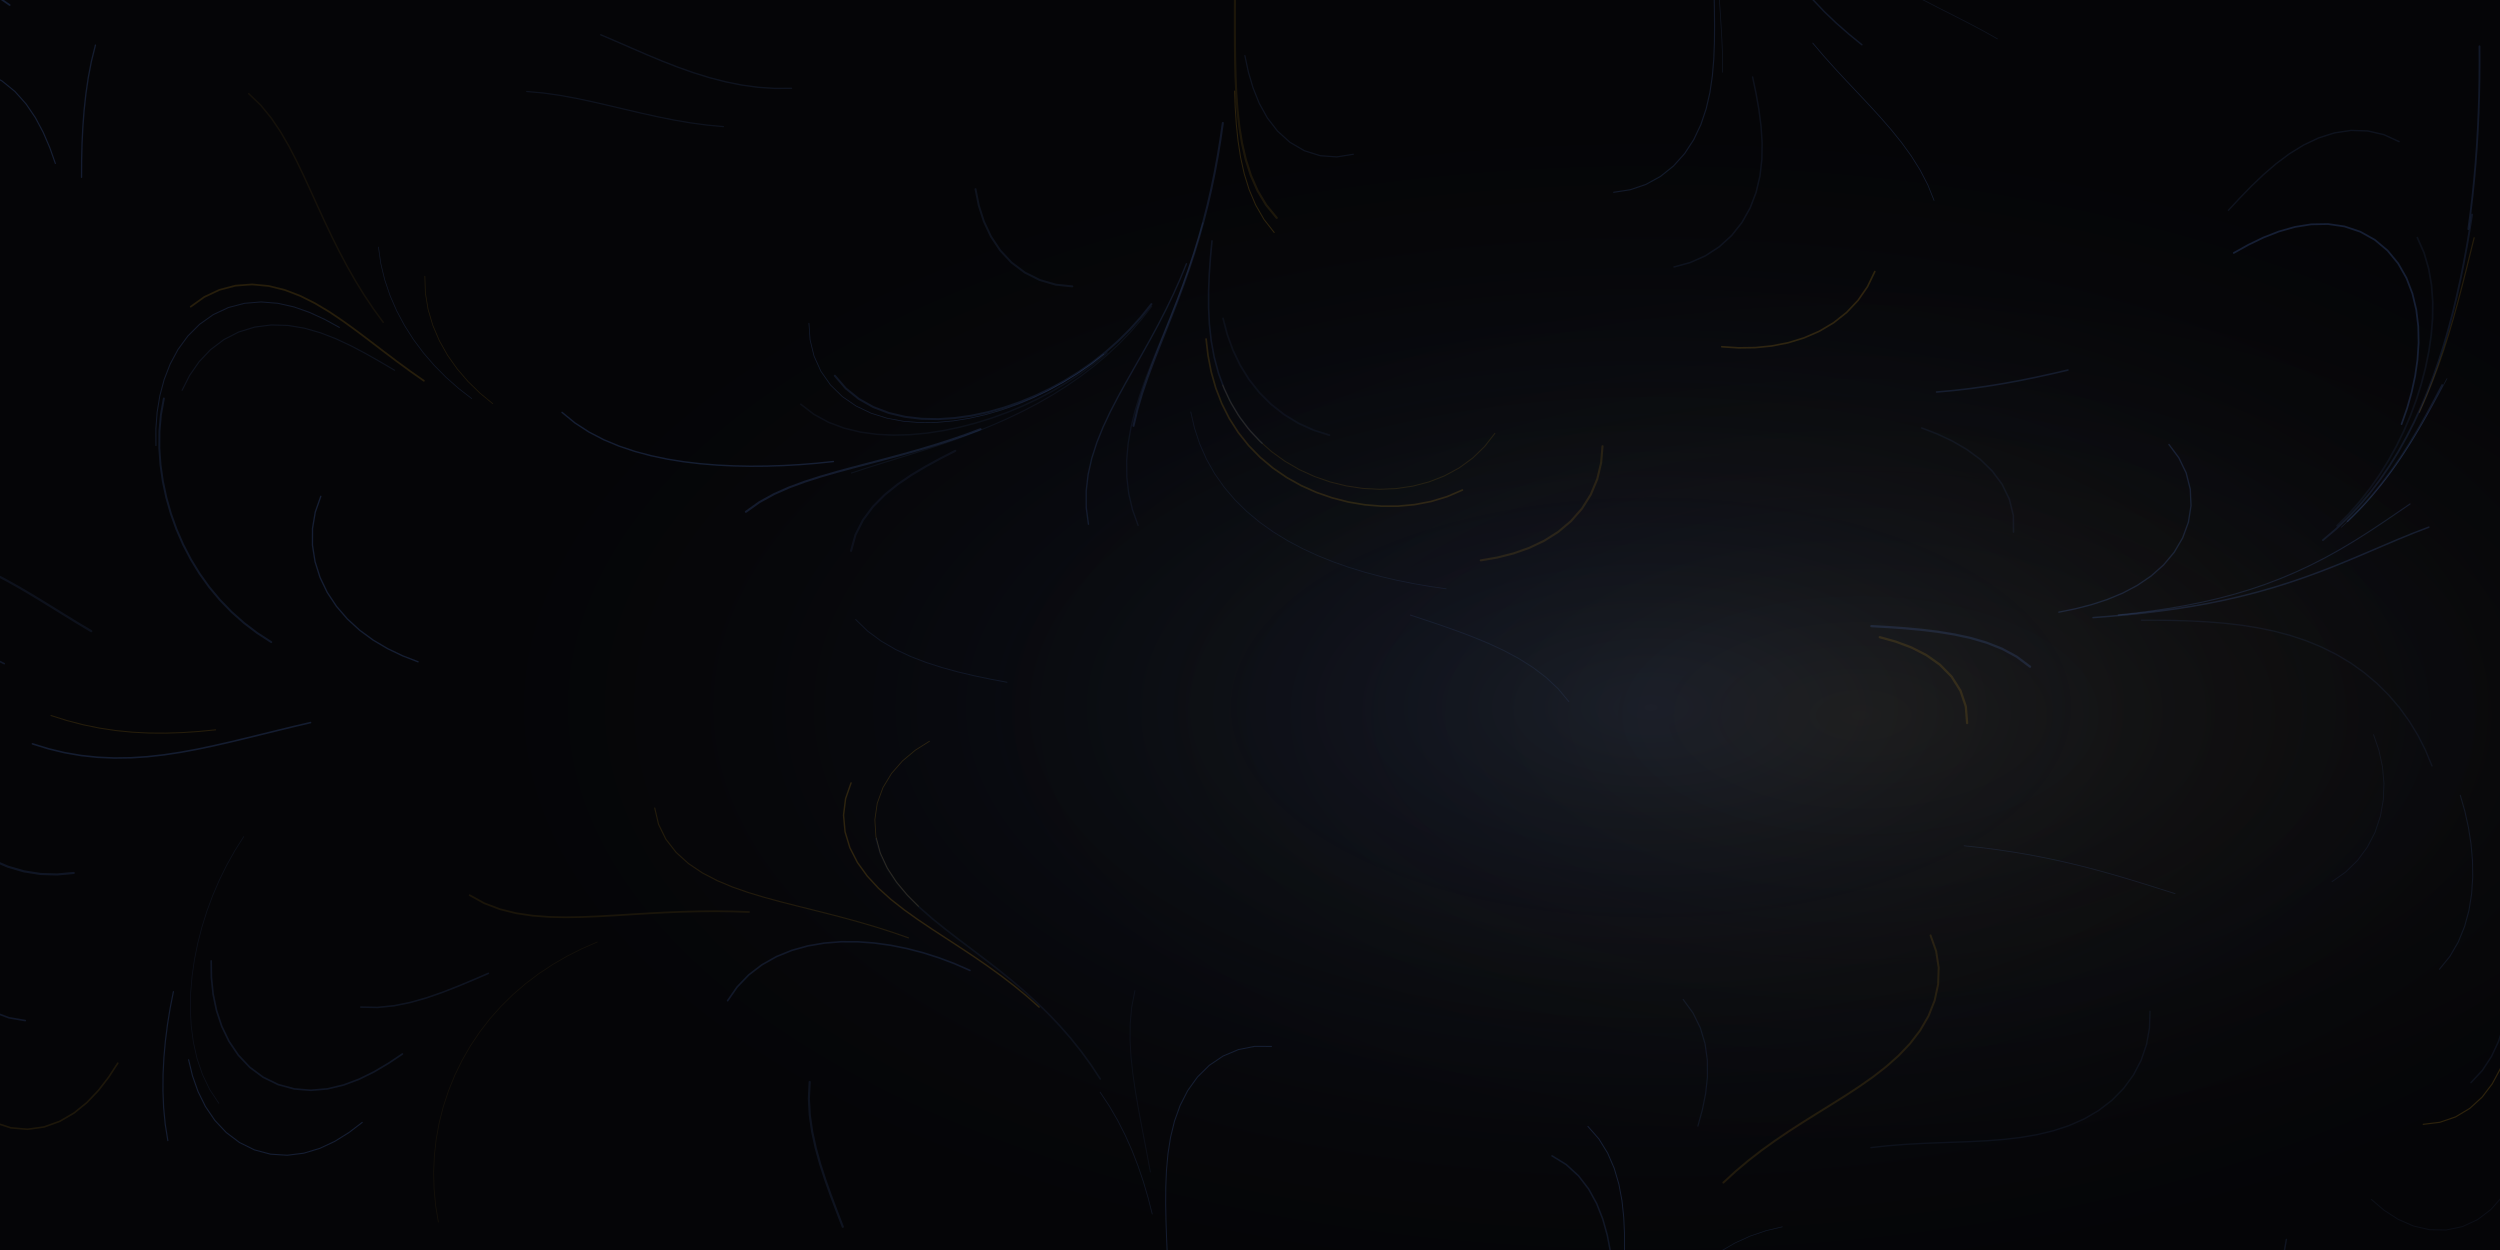
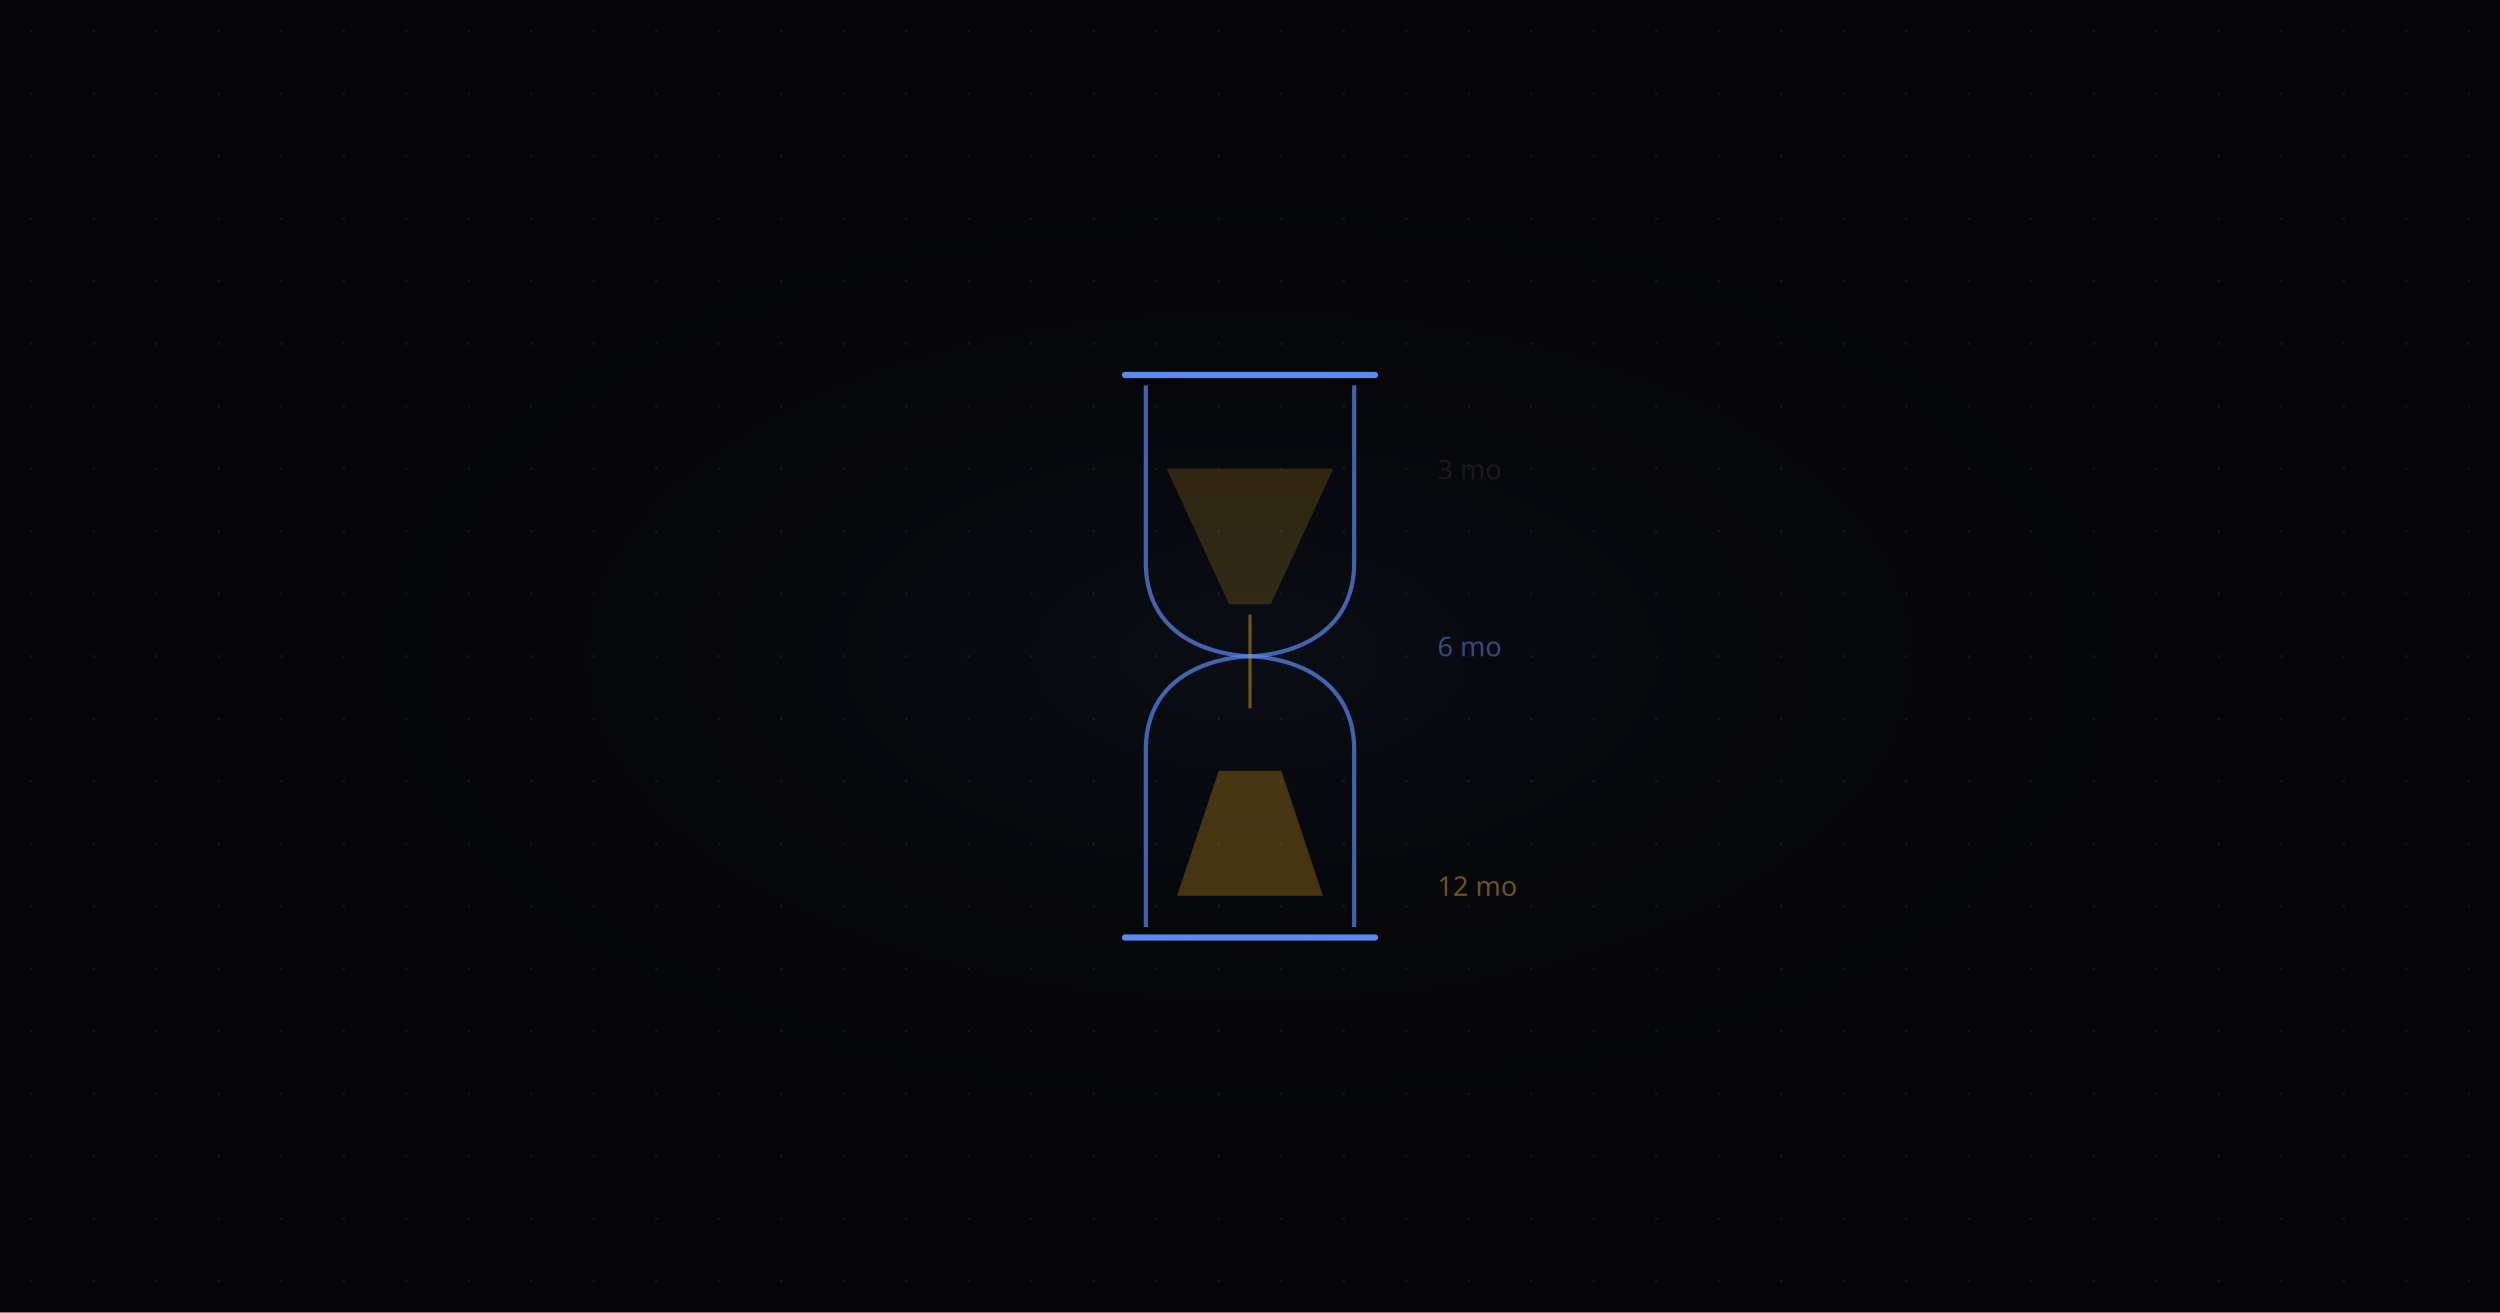
- <svg xmlns="http://www.w3.org/2000/svg" viewBox="0 0 1200 600" width="1200" height="600">
+ <svg xmlns="http://www.w3.org/2000/svg" viewBox="0 0 1200 630">
  <defs>
-     <radialGradient id="glow-192664617" cx="65.91%" cy="56.548%" r="50%">
-       <stop offset="0%" stop-color="#5B8AEF" stop-opacity="0.15" />
+     <pattern id="dots" x="0" y="0" width="30" height="30" patternUnits="userSpaceOnUse">
+       <circle cx="15" cy="15" r="0.6" fill="#ffffff12" />
+     </pattern>
+     <radialGradient id="glow" cx="50%" cy="50%" r="45%">
+       <stop offset="0%" stop-color="#5B8AEF" stop-opacity="0.06" />
      <stop offset="100%" stop-color="#050507" stop-opacity="0" />
    </radialGradient>
-     <radialGradient id="glow2-192664617" cx="74.219%" cy="57.169%" r="40%">
-       <stop offset="0%" stop-color="#d79f1e" stop-opacity="0.08" />
-       <stop offset="100%" stop-color="#050507" stop-opacity="0" />
-     </radialGradient>
-     <filter id="blur-192664617">
-       <feGaussianBlur stdDeviation="2" />
-     </filter>
  </defs>
-   <rect width="1200" height="600" fill="#050507" />
-   <rect width="1200" height="600" fill="url(#glow-192664617)" />
-   <rect width="1200" height="600" fill="url(#glow2-192664617)" />
-   <path d="M 4.641 2.418 L -1.923 -2.154 L -9.285 -5.286 L -17.168 -6.648 L -25.145 -6.043 L -32.726 -3.489 L -39.501 0.765 L -45.243 6.336 L -49.923 12.824 L -53.649 19.904 L -56.589 27.344 L -58.92 34.997 L -60.798 42.773 L -62.352 50.621 L -63.686 58.509 L -64.881 66.419 L -65.998 74.341 L -67.087 82.266 L -68.185 90.191 L -69.322 98.109" fill="none" stroke="#5B8AEF" stroke-width="0.836" opacity="0.195" stroke-linecap="round" />
-   <path d="M 1031.985 485.436 L 1031.748 493.433 L 1030.34 501.308 L 1027.761 508.881 L 1024.062 515.974 L 1019.339 522.431 L 1013.726 528.131 L 1007.383 533.007 L 1000.476 537.044 L 993.158 540.276 L 985.559 542.777 L 977.78 544.643 L 969.893 545.985 L 961.947 546.913 L 953.972 547.537 L 945.983 547.956 L 937.989 548.266 L 929.994 548.549 L 922.001 548.884 L 914.014 549.338 L 906.039 549.974 L 898.087 550.848" fill="none" stroke="#5B8AEF" stroke-width="0.647" opacity="0.081" stroke-linecap="round" />
-   <path d="M 528.057 524.247 L 532.484 530.91 L 536.504 537.827 L 540.132 544.957 L 543.383 552.266 L 546.28 559.724 L 548.844 567.302 L 551.1 574.977 L 553.071 582.73" fill="none" stroke="#5B8AEF" stroke-width="0.373" opacity="0.131" stroke-linecap="round" />
-   <path d="M 446.142 355.792 L 439.378 360.063 L 433.237 365.191 L 427.959 371.203 L 423.818 378.047 L 421.079 385.564 L 419.931 393.481 L 420.428 401.465 L 422.46 409.203 L 425.795 416.475 L 430.15 423.185 L 435.254 429.346 L 440.881 435.032" fill="none" stroke="#d79f1e" stroke-width="0.396" opacity="0.183" stroke-linecap="round" />
-   <path d="M 546.302 252.208 L 543.6 244.678 L 541.785 236.887 L 540.864 228.94 L 540.796 220.94 L 541.503 212.971 L 542.876 205.09 L 544.795 197.324 L 547.138 189.675 L 549.793 182.128 L 552.657 174.658 L 555.642 167.236 L 558.675 159.833 L 561.693 152.424 L 564.646 144.989 L 567.494 137.513 L 570.206 129.987 L 572.76 122.406 L 575.14 114.768 L 577.339 107.076" fill="none" stroke="#5B8AEF" stroke-width="0.615" opacity="0.081" stroke-linecap="round" />
-   <path d="M 605.773 212.746 L 600.233 206.975 L 595.334 200.65 L 591.128 193.845 L 587.643 186.644 L 584.879 179.137 L 582.807 171.41 L 581.373 163.539 L 580.505 155.587 L 580.119 147.596 L 580.129 139.596 L 580.453 131.603 L 581.015 123.622 L 581.748 115.656" fill="none" stroke="#5B8AEF" stroke-width="0.756" opacity="0.113" stroke-linecap="round" />
-   <path d="M 379.918 42.385 L 371.918 42.441 L 363.936 41.903 L 356.01 40.819 L 348.167 39.245 L 340.422 37.242 L 332.781 34.871 L 325.24 32.199 L 317.787 29.292 L 310.401 26.218 L 303.057 23.047 L 295.724 19.848 L 288.372 16.695" fill="none" stroke="#5B8AEF" stroke-width="0.63" opacity="0.107" stroke-linecap="round" />
-   <path d="M 807.935 479.766 L 812.647 486.231 L 816.166 493.415 L 818.447 501.083 L 819.538 509.009 L 819.565 517.008 L 818.694 524.961 L 817.108 532.802 L 814.978 540.513" fill="none" stroke="#5B8AEF" stroke-width="0.559" opacity="0.102" stroke-linecap="round" />
-   <path d="M 974.418 320.017 L 968.022 315.212 L 960.983 311.408 L 953.544 308.466 L 945.865 306.224 L 938.046 304.53 L 930.149 303.253 L 922.207 302.289 L 914.241 301.555 L 906.261 300.989 L 898.273 300.541" fill="none" stroke="#5B8AEF" stroke-width="1.097" opacity="0.15" stroke-linecap="round" />
-   <path d="M 314.272 387.863 L 316.096 395.652 L 319.621 402.833 L 324.533 409.148 L 330.468 414.512 L 337.106 418.978 L 344.199 422.676 L 351.579 425.765 L 359.134 428.397 L 366.793 430.707 L 374.513 432.806 L 382.263 434.788 L 390.025 436.727 L 397.782 438.684 L 405.521 440.707 L 413.232 442.838 L 420.903 445.11 L 428.521 447.552 L 436.075 450.187" fill="none" stroke="#d79f1e" stroke-width="0.527" opacity="0.137" stroke-linecap="round" />
-   <path d="M 522.455 251.632 L 521.399 243.702 L 521.371 235.702 L 522.296 227.756 L 524.058 219.952 L 526.513 212.338 L 529.512 204.921 L 532.915 197.681 L 536.599 190.58 L 540.457 183.572 L 544.399 176.611 L 548.352 169.655 L 552.252 162.67 L 556.048 155.628 L 559.699 148.51 L 563.172 141.303 L 566.443 134.002 L 569.494 126.607" fill="none" stroke="#5B8AEF" stroke-width="0.653" opacity="0.137" stroke-linecap="round" />
-   <path d="M 269.768 197.941 L 275.961 203.005 L 282.671 207.361 L 289.769 211.051 L 297.151 214.135 L 304.737 216.675 L 312.467 218.736 L 320.298 220.374 L 328.196 221.643 L 336.141 222.585 L 344.114 223.238 L 352.104 223.631 L 360.103 223.788 L 368.103 223.728 L 376.098 223.463 L 384.085 223.005 L 392.059 222.36 L 400.016 221.532" fill="none" stroke="#5B8AEF" stroke-width="0.674" opacity="0.19" stroke-linecap="round" />
-   <path d="M 855.499 588.876 L 847.715 590.721 L 840.142 593.299 L 832.856 596.604 L 825.934 600.614 L 819.444 605.292 L 813.446 610.586 L 807.989 616.435 L 803.103 622.77 L 798.809 629.52 L 795.109 636.613 L 791.997 643.983 L 789.456 651.569 L 787.463 659.316 L 785.992 667.18" fill="none" stroke="#5B8AEF" stroke-width="0.31" opacity="0.153" stroke-linecap="round" />
-   <path d="M 119.384 44.967 L 125.161 50.501 L 130.229 56.691 L 134.703 63.322 L 138.716 70.243 L 142.398 77.346 L 145.862 84.557 L 149.208 91.823 L 152.52 99.106 L 155.865 106.373 L 159.301 113.597 L 162.875 120.755 L 166.625 127.821 L 170.584 134.773 L 174.777 141.586 L 179.224 148.236 L 183.939 154.699" fill="none" stroke="#d79f1e" stroke-width="0.694" opacity="0.074" stroke-linecap="round" />
-   <path d="M 90.523 508.662 L 92.401 516.438 L 95.072 523.979 L 98.621 531.149 L 103.116 537.767 L 108.582 543.608 L 114.975 548.417 L 122.155 551.947 L 129.885 554.006 L 137.869 554.517 L 145.808 553.535 L 153.469 551.231 L 160.715 547.84 L 167.504 543.608 L 173.865 538.756" fill="none" stroke="#5B8AEF" stroke-width="0.514" opacity="0.192" stroke-linecap="round" />
-   <path d="M 388.285 155.185 L 388.841 163.165 L 390.749 170.935 L 394.039 178.227 L 398.631 184.777 L 404.345 190.377 L 410.939 194.906 L 418.162 198.345 L 425.793 200.747 L 433.658 202.21 L 441.633 202.843 L 449.633 202.752 L 457.6 202.029 L 465.496 200.746 L 473.295 198.962 L 480.974 196.72 L 488.516 194.051 L 495.902 190.977 L 503.114 187.516 L 510.133 183.677 L 516.937 179.47 L 523.505 174.902 L 529.813 169.982" fill="none" stroke="#5B8AEF" stroke-width="0.341" opacity="0.176" stroke-linecap="round" />
-   <path d="M 130.197 308.217 L 123.486 303.861 L 117.117 299.021 L 111.13 293.714 L 105.562 287.97 L 100.439 281.826 L 95.782 275.321 L 91.604 268.499 L 87.914 261.4 L 84.718 254.066 L 82.022 246.535 L 79.833 238.84 L 78.164 231.016 L 77.035 223.096 L 76.476 215.115 L 76.523 207.116 L 77.229 199.147 L 78.652 191.274" fill="none" stroke="#5B8AEF" stroke-width="0.923" opacity="0.137" stroke-linecap="round" />
-   <path d="M 611.616 111.599 L 606.688 105.296 L 602.701 98.361 L 599.58 90.995 L 597.217 83.352 L 595.484 75.542 L 594.26 67.636 L 593.432 59.679 L 592.905 51.696 L 592.6 43.702" fill="none" stroke="#d79f1e" stroke-width="0.474" opacity="0.193" stroke-linecap="round" />
-   <path d="M 1097.471 594.921 L 1096.064 602.796 L 1094.214 610.579 L 1091.909 618.24 L 1089.136 625.744 L 1085.888 633.055 L 1082.16 640.133 L 1077.951 646.937 L 1073.27 653.424 L 1068.13 659.554 L 1062.55 665.287 L 1056.559 670.589 L 1050.19 675.429 L 1043.479 679.784 L 1036.469 683.639 L 1029.202 686.985 L 1021.722 689.821 L 1014.07 692.155 L 1006.286 694.002" fill="none" stroke="#5B8AEF" stroke-width="0.655" opacity="0.116" stroke-linecap="round" />
-   <path d="M 649.595 74.048 L 641.697 75.317 L 633.717 74.741 L 626.086 72.34 L 619.176 68.308 L 613.232 62.954 L 608.34 56.624 L 604.459 49.629 L 601.467 42.209 L 599.212 34.534 L 597.54 26.71" fill="none" stroke="#5B8AEF" stroke-width="0.559" opacity="0.111" stroke-linecap="round" />
-   <path d="M 1163.151 539.678 L 1171.092 538.709 L 1178.661 536.118 L 1185.522 532.003 L 1191.428 526.607 L 1196.267 520.237 L 1200.057 513.192 L 1202.898 505.713 L 1204.925 497.974 L 1206.271 490.088 L 1207.055 482.127 L 1207.373 474.133 L 1207.299 466.133" fill="none" stroke="#d79f1e" stroke-width="0.553" opacity="0.196" stroke-linecap="round" />
-   <path d="M 1187.59 114.138 L 1185.657 121.901 L 1183.731 129.666 L 1181.768 137.421 L 1179.732 145.158 L 1177.595 152.867 L 1175.328 160.539 L 1172.909 168.165 L 1170.316 175.733 L 1167.527 183.231 L 1164.525 190.646 L 1161.289 197.963" fill="none" stroke="#d79f1e" stroke-width="0.555" opacity="0.154" stroke-linecap="round" />
-   <path d="M 149.051 346.842 L 141.262 348.67 L 133.487 350.553 L 125.719 352.464 L 117.949 354.37 L 110.169 356.235 L 102.369 358.013 L 94.54 359.655 L 86.673 361.107 L 78.764 362.311 L 70.814 363.207 L 62.832 363.737 L 54.832 363.847 L 46.84 363.492 L 38.886 362.641 L 31.003 361.278 L 23.225 359.406 L 15.581 357.046" fill="none" stroke="#5B8AEF" stroke-width="0.76" opacity="0.181" stroke-linecap="round" />
-   <path d="M 408.517 375.8 L 405.882 383.354 L 404.902 391.293 L 405.629 399.26 L 407.944 406.918 L 411.595 414.036 L 416.279 420.522 L 421.711 426.395 L 427.659 431.744 L 433.952 436.685 L 440.462 441.334 L 447.098 445.801 L 453.794 450.179 L 460.497 454.546 L 467.164 458.968 L 473.759 463.497 L 480.247 468.177 L 486.599 473.04 L 492.784 478.114 L 498.774 483.416" fill="none" stroke="#d79f1e" stroke-width="0.676" opacity="0.189" stroke-linecap="round" />
-   <path d="M 1138.237 575.708 L 1144.322 580.902 L 1151.042 585.242 L 1158.369 588.455 L 1166.164 590.254 L 1174.163 590.396 L 1181.994 588.761 L 1189.256 585.406 L 1195.627 580.567 L 1200.935 574.581 L 1205.166 567.792 L 1208.416 560.482 L 1210.831 552.855 L 1212.561 545.044 L 1213.741 537.132 L 1214.48 529.166 L 1214.865 521.175" fill="none" stroke="#5B8AEF" stroke-width="0.457" opacity="0.071" stroke-linecap="round" />
-   <path d="M 1172.248 184.821 L 1168.533 191.906 L 1164.727 198.943 L 1160.784 205.904 L 1156.667 212.763 L 1152.342 219.493 L 1147.781 226.066 L 1142.963 232.452 L 1137.872 238.623 L 1132.495 244.547 L 1126.829 250.195" fill="none" stroke="#5B8AEF" stroke-width="0.847" opacity="0.137" stroke-linecap="round" />
-   <path d="M 612.829 104.579 L 607.755 98.394 L 603.643 91.531 L 600.422 84.209 L 597.974 76.592 L 596.171 68.798 L 594.885 60.902 L 594 52.951 L 593.419 44.972 L 593.061 36.98 L 592.861 28.983 L 592.768 20.983 L 592.741 12.983 L 592.752 4.983 L 592.776 -3.016" fill="none" stroke="#d79f1e" stroke-width="1.011" opacity="0.116" stroke-linecap="round" />
-   <path d="M 544.083 204.405 L 545.921 196.619 L 548.184 188.946 L 550.76 181.372 L 553.548 173.874 L 556.46 166.423 L 559.423 158.991 L 562.374 151.556 L 565.263 144.096 L 568.051 136.597 L 570.707 129.051 L 573.208 121.452 L 575.539 113.799 L 577.693 106.094 L 579.665 98.341 L 581.458 90.545 L 583.075 82.71 L 584.526 74.842 L 585.818 66.947 L 586.962 59.03" fill="none" stroke="#5B8AEF" stroke-width="0.976" opacity="0.144" stroke-linecap="round" />
-   <path d="M 203.931 132.592 L 204.177 140.588 L 205.474 148.482 L 207.738 156.155 L 210.879 163.512 L 214.802 170.485 L 219.413 177.022 L 224.624 183.092 L 230.351 188.678 L 236.519 193.773" fill="none" stroke="#d79f1e" stroke-width="0.35" opacity="0.138" stroke-linecap="round" />
-   <path d="M 35.392 419.015 L 27.425 419.743 L 19.429 419.503 L 11.527 418.258 L 3.844 416.026 L -3.513 412.883 L -10.475 408.944 L -17.02 404.343 L -23.163 399.217 L -28.949 393.693 L -34.444 387.879 L -39.72 381.866 L -44.853 375.729" fill="none" stroke="#5B8AEF" stroke-width="1.002" opacity="0.126" stroke-linecap="round" />
-   <path d="M 43.804 302.968 L 36.938 298.862 L 30.121 294.675 L 23.319 290.464 L 16.495 286.289 L 9.61 282.213 L 2.631 278.303 L -4.475 274.628 L -11.729 271.256 L -19.146 268.258 L -26.725 265.695 L -34.452 263.625 L -42.303 262.088 L -50.243 261.106 L -58.231 260.681 L -66.231 260.792 L -74.207 261.4 L -82.138 262.448" fill="none" stroke="#5B8AEF" stroke-width="1.025" opacity="0.09" stroke-linecap="round" />
-   <path d="M 944.219 347.071 L 943.589 339.096 L 941.021 331.519 L 936.748 324.756 L 931.147 319.044 L 924.616 314.423 L 917.487 310.793 L 909.993 307.992 L 902.286 305.847" fill="none" stroke="#d79f1e" stroke-width="1.085" opacity="0.152" stroke-linecap="round" />
-   <path d="M 762.175 540.648 L 767.451 546.662 L 771.659 553.466 L 774.833 560.809 L 777.081 568.487 L 778.548 576.351 L 779.391 584.307 L 779.76 592.298 L 779.789 600.298 L 779.593 608.296 L 779.268 616.289 L 778.891 624.28 L 778.528 632.272 L 778.232 640.267 L 778.044 648.264" fill="none" stroke="#5B8AEF" stroke-width="0.444" opacity="0.192" stroke-linecap="round" />
-   <path d="M 893.702 21.478 L 887.5 16.425 L 881.479 11.156 L 875.691 5.634 L 870.187 -0.172 L 865.02 -6.279 L 860.243 -12.696 L 855.907 -19.419 L 852.059 -26.433 L 848.741 -33.713 L 845.989 -41.224 L 843.831 -48.928 L 842.285 -56.777 L 841.363 -64.724 L 841.069 -72.718 L 841.4 -80.711 L 842.35 -88.655 L 843.905 -96.502" fill="none" stroke="#5B8AEF" stroke-width="0.672" opacity="0.147" stroke-linecap="round" />
-   <path d="M 744.97 554.809 L 751.789 558.993 L 757.686 564.399 L 762.558 570.744 L 766.414 577.753 L 769.346 585.197 L 771.492 592.903 L 773.009 600.758 L 774.045 608.691 L 774.734 616.661" fill="none" stroke="#5B8AEF" stroke-width="0.716" opacity="0.134" stroke-linecap="round" />
-   <path d="M 922.426 205.419 L 929.884 208.313 L 937.128 211.709 L 944.047 215.723 L 950.487 220.47 L 956.232 226.037 L 961.01 232.454 L 964.503 239.651 L 966.402 247.422 L 966.48 255.422" fill="none" stroke="#5B8AEF" stroke-width="0.736" opacity="0.077" stroke-linecap="round" />
-   <path d="M 420.516 402.541 L 422.746 410.224 L 426.243 417.419 L 430.72 424.05 L 435.911 430.137 L 441.598 435.763 L 447.616 441.034 L 453.841 446.058 L 460.182 450.937 L 466.568 455.755 L 472.945 460.586 L 479.266 465.489 L 485.491 470.514 L 491.585 475.697 L 497.514 481.068 L 503.247 486.647 L 508.758 492.447 L 514.02 498.473 L 519.01 504.725 L 523.712 511.198 L 528.11 517.88" fill="none" stroke="#5B8AEF" stroke-width="0.747" opacity="0.079" stroke-linecap="round" />
-   <path d="M 200.668 317.667 L 193.209 314.776 L 185.994 311.32 L 179.108 307.248 L 172.654 302.521 L 166.748 297.125 L 161.519 291.07 L 157.1 284.401 L 153.624 277.196 L 151.215 269.567 L 149.98 261.663 L 150.004 253.663 L 151.339 245.775 L 153.993 238.228" fill="none" stroke="#5B8AEF" stroke-width="0.634" opacity="0.188" stroke-linecap="round" />
-   <path d="M 958.746 18.643 L 951.766 14.734 L 944.694 10.994 L 937.57 7.353 L 930.433 3.739 L 923.32 0.079 L 916.266 -3.696 L 909.314 -7.654 L 902.508 -11.859 L 895.899 -16.366 L 889.543 -21.225 L 883.505 -26.473" fill="none" stroke="#5B8AEF" stroke-width="0.359" opacity="0.107" stroke-linecap="round" />
-   <path d="M 942.798 405.986 L 950.754 406.83 L 958.689 407.842 L 966.602 409.025 L 974.486 410.378 L 982.34 411.9 L 990.16 413.587 L 997.944 415.433 L 1005.692 417.428 L 1013.403 419.557 L 1021.082 421.802 L 1028.733 424.137 L 1036.367 426.532 L 1043.994 428.944" fill="none" stroke="#5B8AEF" stroke-width="0.393" opacity="0.122" stroke-linecap="round" />
-   <path d="M 717.512 208.05 L 712.593 214.36 L 706.834 219.913 L 700.364 224.617 L 693.328 228.425 L 685.874 231.329 L 678.133 233.347 L 670.218 234.513 L 662.226 234.865 L 654.237 234.44 L 646.324 233.264 L 638.554 231.36 L 630.994 228.742 L 623.715 225.423 L 616.792 221.416 L 610.302 216.738 L 604.325 211.42 L 598.939 205.505 L 594.208 199.053 L 590.179 192.142 L 586.875 184.856" fill="none" stroke="#d79f1e" stroke-width="0.482" opacity="0.128" stroke-linecap="round" />
-   <path d="M 26.57 78.454 L 23.908 70.91 L 20.753 63.558 L 16.988 56.5 L 12.496 49.88 L 7.173 43.908 L 0.965 38.862 L -6.084 35.08 L -13.785 32.912 L -21.78 32.626 L -29.602 34.303 L -36.804 37.785 L -43.092 42.732 L -48.371 48.743 L -52.708 55.465 L -56.254 62.636 L -59.178 70.082 L -61.639 77.694" fill="none" stroke="#5B8AEF" stroke-width="0.529" opacity="0.199" stroke-linecap="round" />
-   <path d="M 926.667 448.987 L 929.334 456.529 L 930.563 464.434 L 930.309 472.43 L 928.631 480.252 L 925.681 487.689 L 921.663 494.606 L 916.796 500.955 L 911.283 506.752 L 905.297 512.06 L 898.976 516.963 L 892.428 521.56 L 885.736 525.944 L 878.966 530.205 L 872.168 534.423 L 865.39 538.672 L 858.67 543.013 L 852.046 547.498 L 845.553 552.172 L 839.228 557.071 L 833.106 562.22 L 827.22 567.639" fill="none" stroke="#d79f1e" stroke-width="0.942" opacity="0.134" stroke-linecap="round" />
-   <path d="M 1186.589 102.992 L 1185.337 110.894 L 1183.991 118.779 L 1182.533 126.645 L 1180.948 134.487 L 1179.223 142.299 L 1177.344 150.075 L 1175.297 157.809 L 1173.068 165.492 L 1170.644 173.116 L 1168.008 180.669 L 1165.146 188.14 L 1162.044 195.513 L 1158.684 202.774 L 1155.053 209.903 L 1151.137 216.878 L 1146.921 223.677 L 1142.397 230.275 L 1137.555 236.643 L 1132.391 242.754 L 1126.907 248.578 L 1121.107 254.089 L 1115.003 259.26" fill="none" stroke="#5B8AEF" stroke-width="0.867" opacity="0.126" stroke-linecap="round" />
-   <path d="M 1041.092 213.358 L 1045.866 219.777 L 1049.343 226.981 L 1051.32 234.733 L 1051.685 242.725 L 1050.441 250.628 L 1047.698 258.143 L 1043.644 265.04 L 1038.508 271.173 L 1032.525 276.484 L 1025.908 280.979 L 1018.834 284.716 L 1011.443 287.777 L 1003.837 290.257 L 996.089 292.248 L 988.248 293.836" fill="none" stroke="#5B8AEF" stroke-width="0.637" opacity="0.174" stroke-linecap="round" />
-   <path d="M 928.339 96.185 L 925.36 88.76 L 921.675 81.659 L 917.422 74.883 L 912.728 68.405 L 907.705 62.179 L 902.449 56.147 L 897.045 50.249 L 891.565 44.42 L 886.075 38.601 L 880.635 32.736 L 875.299 26.776 L 870.121 20.677" fill="none" stroke="#5B8AEF" stroke-width="0.328" opacity="0.2" stroke-linecap="round" />
-   <path d="M 1167.343 367.628 L 1164.291 360.233 L 1160.675 353.097 L 1156.513 346.264 L 1151.825 339.782 L 1146.632 333.697 L 1140.961 328.054 L 1134.848 322.893 L 1128.335 318.248 L 1121.471 314.139 L 1114.311 310.571 L 1106.908 307.537 L 1099.317 305.012 L 1091.584 302.961 L 1083.751 301.338 L 1075.849 300.092 L 1067.902 299.169 L 1059.929 298.516 L 1051.94 298.085 L 1043.944 297.83 L 1035.945 297.712 L 1027.945 297.697" fill="none" stroke="#5B8AEF" stroke-width="0.629" opacity="0.084" stroke-linecap="round" />
-   <path d="M 1186.068 519.654 L 1191.523 513.803 L 1195.914 507.116 L 1199.291 499.863 L 1201.768 492.256 L 1203.475 484.441 L 1204.539 476.512 L 1205.066 468.529 L 1205.141 460.529 L 1204.829 452.535 L 1204.179 444.562 L 1203.224 436.619 L 1201.988 428.715 L 1200.483 420.858" fill="none" stroke="#5B8AEF" stroke-width="0.674" opacity="0.09" stroke-linecap="round" />
-   <path d="M 384.363 194.02 L 390.703 198.899 L 397.735 202.715 L 405.228 205.517 L 413.003 207.402 L 420.929 208.481 L 428.92 208.865 L 436.917 208.645 L 444.882 207.901 L 452.791 206.692 L 460.623 205.063 L 468.365 203.046 L 476.002 200.665 L 483.521 197.934 L 490.908 194.861 L 498.145 191.451 L 505.214 187.706 L 512.096 183.628 L 518.769 179.215 L 525.21 174.47 L 531.395 169.395" fill="none" stroke="#5B8AEF" stroke-width="0.691" opacity="0.068" stroke-linecap="round" />
-   <path d="M 1156.832 241.892 L 1150.232 246.411 L 1143.613 250.905 L 1136.939 255.316 L 1130.177 259.592 L 1123.307 263.691 L 1116.315 267.578 L 1109.195 271.225 L 1101.947 274.612 L 1094.578 277.725 L 1087.096 280.559 L 1079.515 283.114 L 1071.848 285.398 L 1064.109 287.423 L 1056.31 289.205 L 1048.463 290.763 L 1040.579 292.118 L 1032.665 293.289 L 1024.729 294.298 L 1016.776 295.163" fill="none" stroke="#5B8AEF" stroke-width="0.53" opacity="0.158" stroke-linecap="round" />
-   <path d="M 74.851 213.863 L 74.82 205.863 L 75.422 197.885 L 76.715 189.991 L 78.77 182.259 L 81.657 174.798 L 85.442 167.75 L 90.167 161.295 L 95.83 155.644 L 102.359 151.021 L 109.603 147.627 L 117.34 145.59 L 125.313 144.933 L 133.287 145.569 L 141.093 147.323 L 148.638 149.981 L 155.903 153.331 L 162.915 157.181" fill="none" stroke="#5B8AEF" stroke-width="0.475" opacity="0.165" stroke-linecap="round" />
-   <path d="M 468.244 90.786 L 469.814 98.631 L 472.243 106.253 L 475.639 113.496 L 480.068 120.159 L 485.522 126.011 L 491.912 130.825 L 499.065 134.406 L 506.749 136.633 L 514.706 137.464" fill="none" stroke="#5B8AEF" stroke-width="0.93" opacity="0.101" stroke-linecap="round" />
-   <path d="M 544.758 475.526 L 543.228 483.378 L 542.494 491.344 L 542.425 499.344 L 542.884 507.331 L 543.744 515.284 L 544.893 523.201 L 546.235 531.088 L 547.691 538.954 L 549.198 546.811 L 550.706 554.668 L 552.175 562.532" fill="none" stroke="#5B8AEF" stroke-width="0.439" opacity="0.07" stroke-linecap="round" />
-   <path d="M 101.37 461.259 L 101.474 469.258 L 102.303 477.215 L 103.934 485.047 L 106.449 492.642 L 109.923 499.848 L 114.403 506.476 L 119.891 512.297 L 126.312 517.069 L 133.502 520.577 L 141.221 522.677 L 149.194 523.339 L 157.164 522.652 L 164.945 520.793 L 172.435 517.983 L 179.609 514.441 L 186.492 510.365 L 193.143 505.919" fill="none" stroke="#5B8AEF" stroke-width="0.783" opacity="0.129" stroke-linecap="round" />
-   <path d="M 701.95 235.219 L 694.603 238.385 L 686.945 240.7 L 679.088 242.206 L 671.123 242.948 L 663.123 242.968 L 655.151 242.301 L 647.262 240.97 L 639.511 238.991 L 631.952 236.371 L 624.645 233.113 L 617.656 229.221 L 611.056 224.7 L 604.921 219.565 L 599.329 213.845 L 594.349 207.583 L 590.042 200.842 L 586.442 193.697 L 583.563 186.234 L 581.383 178.536 L 579.86 170.683 L 578.925 162.737" fill="none" stroke="#d79f1e" stroke-width="0.806" opacity="0.165" stroke-linecap="round" />
-   <path d="M 116.999 401.571 L 112.717 408.328 L 108.806 415.307 L 105.269 422.483 L 102.109 429.832 L 99.328 437.333 L 96.933 444.966 L 94.935 452.713 L 93.35 460.554 L 92.204 468.472 L 91.529 476.443 L 91.369 484.441 L 91.78 492.431 L 92.831 500.362 L 94.6 508.163 L 97.175 515.738 L 100.641 522.948 L 105.063 529.615" fill="none" stroke="#5B8AEF" stroke-width="0.343" opacity="0.086" stroke-linecap="round" />
-   <path d="M 347.22 60.771 L 339.254 60.027 L 331.327 58.954 L 323.441 57.604 L 315.597 56.036 L 307.785 54.31 L 299.994 52.491 L 292.209 50.65 L 284.412 48.86 L 276.586 47.202 L 268.716 45.762 L 260.796 44.634 L 252.829 43.914" fill="none" stroke="#5B8AEF" stroke-width="0.56" opacity="0.105" stroke-linecap="round" />
-   <path d="M 12.125 489.875 L 4.239 488.525 L -3.246 485.702 L -10.108 481.59 L -16.235 476.446 L -21.622 470.531 L -26.338 464.069 L -30.493 457.233 L -34.203 450.145 L -37.58 442.893 L -40.724 435.536 L -43.717 428.118" fill="none" stroke="#5B8AEF" stroke-width="0.773" opacity="0.144" stroke-linecap="round" />
-   <path d="M 694.173 282.625 L 686.255 281.48 L 678.372 280.121 L 670.53 278.539 L 662.739 276.72 L 655.013 274.645 L 647.367 272.292 L 639.821 269.636 L 632.4 266.647 L 625.136 263.294 L 618.069 259.545 L 611.247 255.367 L 604.726 250.733 L 598.572 245.621 L 592.86 240.02 L 587.665 233.936 L 583.063 227.392 L 579.118 220.432 L 575.878 213.118 L 573.362 205.524 L 571.562 197.729" fill="none" stroke="#5B8AEF" stroke-width="0.373" opacity="0.103" stroke-linecap="round" />
-   <path d="M 826.461 166.438 L 834.444 166.966 L 842.443 166.86 L 850.404 166.068 L 858.255 164.532 L 865.905 162.194 L 873.242 159.003 L 880.125 154.926 L 886.397 149.959 L 891.887 144.141 L 896.433 137.558 L 899.902 130.349" fill="none" stroke="#d79f1e" stroke-width="0.789" opacity="0.187" stroke-linecap="round" />
-   <path d="M 173.2 483.406 L 181.198 483.569 L 189.157 482.76 L 196.997 481.169 L 204.692 478.981 L 212.251 476.361 L 219.703 473.451 L 227.084 470.367 L 234.432 467.203" fill="none" stroke="#5B8AEF" stroke-width="0.732" opacity="0.114" stroke-linecap="round" />
-   <path d="M 1160.316 114.051 L 1163.552 121.368 L 1165.786 129.049 L 1167.134 136.935 L 1167.715 144.914 L 1167.636 152.913 L 1166.984 160.887 L 1165.829 168.803 L 1164.222 176.64 L 1162.199 184.38 L 1159.786 192.007 L 1156.999 199.506 L 1153.846 206.859 L 1150.334 214.046 L 1146.463 221.047 L 1142.234 227.838 L 1137.647 234.393 L 1132.705 240.684 L 1127.413 246.683 L 1121.78 252.364" fill="none" stroke="#5B8AEF" stroke-width="0.81" opacity="0.08" stroke-linecap="round" />
-   <path d="M 483.338 327.476 L 475.475 326.001 L 467.643 324.37 L 459.857 322.532 L 452.139 320.425 L 444.522 317.979 L 437.056 315.106 L 429.812 311.711 L 422.898 307.687 L 416.465 302.931 L 410.722 297.362" fill="none" stroke="#5B8AEF" stroke-width="0.43" opacity="0.116" stroke-linecap="round" />
-   <path d="M 1165.83 253.034 L 1158.362 255.901 L 1150.959 258.933 L 1143.593 262.056 L 1136.238 265.202 L 1128.868 268.315 L 1121.465 271.346 L 1114.013 274.257 L 1106.504 277.015 L 1098.932 279.598 L 1091.298 281.991 L 1083.605 284.184 L 1075.856 286.175 L 1068.06 287.967 L 1060.221 289.567 L 1052.348 290.985 L 1044.446 292.235 L 1036.522 293.331 L 1028.579 294.285 L 1020.622 295.115 L 1012.654 295.832 L 1004.678 296.449" fill="none" stroke="#5B8AEF" stroke-width="0.723" opacity="0.162" stroke-linecap="round" />
-   <path d="M 404.544 588.866 L 401.668 581.401 L 398.847 573.915 L 396.16 566.38 L 393.694 558.769 L 391.552 551.061 L 389.846 543.245 L 388.704 535.327 L 388.26 527.339 L 388.651 519.349" fill="none" stroke="#5B8AEF" stroke-width="1.022" opacity="0.108" stroke-linecap="round" />
-   <path d="M 929.564 188.172 L 937.532 187.457 L 945.48 186.546 L 953.404 185.446 L 961.301 184.169 L 969.17 182.727 L 977.011 181.139 L 984.825 179.427 L 992.618 177.618" fill="none" stroke="#5B8AEF" stroke-width="0.757" opacity="0.148" stroke-linecap="round" />
-   <path d="M 56.537 510.326 L 52.173 517.03 L 47.284 523.363 L 41.774 529.163 L 35.57 534.214 L 28.66 538.245 L 21.132 540.953 L 13.208 542.052 L 5.238 541.365 L -2.372 538.898" fill="none" stroke="#d79f1e" stroke-width="0.756" opacity="0.121" stroke-linecap="round" />
-   <path d="M 1190.15 22.213 L 1190.185 30.213 L 1190.127 38.212 L 1189.97 46.211 L 1189.712 54.207 L 1189.35 62.198 L 1188.881 70.185 L 1188.301 78.164 L 1187.607 86.133 L 1186.795 94.092 L 1185.86 102.037 L 1184.796 109.966" fill="none" stroke="#5B8AEF" stroke-width="0.876" opacity="0.145" stroke-linecap="round" />
-   <path d="M 826.874 34.706 L 826.807 26.706 L 826.491 18.713 L 826.028 10.726 L 825.506 2.743 L 825 -5.241 L 824.574 -13.23 L 824.285 -21.224 L 824.179 -29.224 L 824.298 -37.223 L 824.676 -45.214" fill="none" stroke="#5B8AEF" stroke-width="0.327" opacity="0.127" stroke-linecap="round" />
-   <path d="M 400.712 180.353 L 405.939 186.409 L 412.162 191.436 L 419.131 195.365 L 426.606 198.214 L 434.39 200.062 L 442.333 201.014 L 450.331 201.18 L 458.314 200.658 L 466.234 199.529 L 474.058 197.861 L 481.761 195.702 L 489.323 193.09 L 496.724 190.053 L 503.946 186.611 L 510.967 182.778 L 517.768 178.565 L 524.326 173.983 L 530.618 169.042 L 536.62 163.753 L 542.312 158.131 L 547.673 152.193 L 552.686 145.958" fill="none" stroke="#5B8AEF" stroke-width="0.944" opacity="0.126" stroke-linecap="round" />
-   <path d="M 753.012 336.726 L 747.888 330.582 L 742.049 325.113 L 735.67 320.285 L 728.897 316.029 L 721.842 312.257 L 714.589 308.881 L 707.2 305.815 L 699.718 302.982 L 692.176 300.314 L 684.598 297.751 L 677.003 295.237" fill="none" stroke="#5B8AEF" stroke-width="0.441" opacity="0.101" stroke-linecap="round" />
-   <path d="M 210.411 586.573 L 209.111 578.68 L 208.355 570.715 L 208.149 562.718 L 208.493 554.725 L 209.385 546.775 L 210.821 538.905 L 212.792 531.152 L 215.289 523.551 L 218.299 516.139 L 221.808 508.95 L 225.799 502.017 L 230.254 495.372 L 235.149 489.045 L 240.46 483.062 L 246.159 477.447 L 252.214 472.218 L 258.592 467.39 L 265.261 462.971 L 272.185 458.963 L 279.33 455.365 L 286.665 452.171" fill="none" stroke="#d79f1e" stroke-width="0.352" opacity="0.076" stroke-linecap="round" />
-   <path d="M 408.504 264.429 L 410.632 256.718 L 414.245 249.58 L 419.03 243.169 L 424.668 237.493 L 430.896 232.471 L 437.514 227.977 L 444.383 223.877 L 451.409 220.05 L 458.522 216.39" fill="none" stroke="#5B8AEF" stroke-width="0.963" opacity="0.077" stroke-linecap="round" />
-   <path d="M 1072.211 121.411 L 1079.2 117.518 L 1086.403 114.037 L 1093.851 111.118 L 1101.547 108.934 L 1109.448 107.677 L 1117.447 107.541 L 1125.363 108.693 L 1132.951 111.227 L 1139.931 115.136 L 1146.048 120.292 L 1151.124 126.475 L 1155.086 133.426 L 1157.953 140.894 L 1159.809 148.676 L 1160.763 156.619 L 1160.927 164.617 L 1160.399 172.6 L 1159.261 180.518 L 1157.577 188.339 L 1155.396 196.036 L 1152.751 203.586" fill="none" stroke="#5B8AEF" stroke-width="0.842" opacity="0.196" stroke-linecap="round" />
-   <path d="M 1174.532 181.753 L 1170.753 188.804 L 1166.924 195.828 L 1162.993 202.796 L 1158.915 209.679 L 1154.654 216.449 L 1150.176 223.078 L 1145.457 229.538 L 1140.477 235.799 L 1135.22 241.829 L 1129.678 247.599 L 1123.85 253.079" fill="none" stroke="#5B8AEF" stroke-width="0.327" opacity="0.152" stroke-linecap="round" />
-   <path d="M 1119.37 423.186 L 1125.907 418.575 L 1131.63 412.985 L 1136.378 406.546 L 1140.044 399.436 L 1142.579 391.848 L 1143.984 383.972 L 1144.298 375.978 L 1143.578 368.011 L 1141.888 360.191 L 1139.295 352.623" fill="none" stroke="#5B8AEF" stroke-width="0.404" opacity="0.09" stroke-linecap="round" />
-   <path d="M 349.269 480.32 L 353.828 473.746 L 359.368 467.975 L 365.715 463.106 L 372.683 459.175 L 380.096 456.166 L 387.804 454.025 L 395.69 452.678 L 403.665 452.046 L 411.665 452.055 L 419.643 452.638 L 427.567 453.74 L 435.41 455.318 L 443.151 457.336 L 450.772 459.769 L 458.256 462.597 L 465.584 465.806" fill="none" stroke="#5B8AEF" stroke-width="0.77" opacity="0.144" stroke-linecap="round" />
-   <path d="M 39.137 85.11 L 39.173 77.11 L 39.372 69.112 L 39.757 61.121 L 40.358 53.144 L 41.211 45.19 L 42.365 37.273 L 43.876 29.417 L 45.812 21.655" fill="none" stroke="#5B8AEF" stroke-width="0.627" opacity="0.178" stroke-linecap="round" />
-   <path d="M 358.023 245.666 L 364.536 241.021 L 371.545 237.164 L 378.863 233.933 L 386.37 231.168 L 393.991 228.733 L 401.678 226.517 L 409.4 224.429 L 417.138 222.397 L 424.875 220.363 L 432.6 218.281 L 440.3 216.113 L 447.967 213.827 L 455.588 211.396 L 463.153 208.794 L 470.65 206.001" fill="none" stroke="#5B8AEF" stroke-width="0.985" opacity="0.163" stroke-linecap="round" />
-   <path d="M 1069.638 100.933 L 1075.09 95.078 L 1080.672 89.347 L 1086.456 83.821 L 1092.517 78.6 L 1098.925 73.81 L 1105.735 69.611 L 1112.968 66.194 L 1120.595 63.78 L 1128.507 62.597 L 1136.503 62.846 L 1144.298 64.646 L 1151.567 67.988" fill="none" stroke="#5B8AEF" stroke-width="0.641" opacity="0.105" stroke-linecap="round" />
-   <path d="M 225.457 429.702 L 232.459 433.572 L 239.939 436.408 L 247.703 438.339 L 255.614 439.525 L 263.592 440.128 L 271.59 440.296 L 279.589 440.157 L 287.582 439.819 L 295.569 439.369 L 303.554 438.877 L 311.539 438.4 L 319.528 437.981 L 327.522 437.656 L 335.519 437.452 L 343.519 437.39 L 351.518 437.488 L 359.514 437.759" fill="none" stroke="#d79f1e" stroke-width="0.848" opacity="0.101" stroke-linecap="round" />
-   <path d="M 803.538 128.14 L 811.257 126.04 L 818.568 122.793 L 825.273 118.429 L 831.185 113.038 L 836.149 106.765 L 840.073 99.794 L 842.932 92.322 L 844.771 84.536 L 845.69 76.589 L 845.82 68.59 L 845.303 60.607 L 844.284 52.672 L 842.891 44.794 L 841.245 36.966" fill="none" stroke="#5B8AEF" stroke-width="0.693" opacity="0.092" stroke-linecap="round" />
-   <path d="M 408.714 227.044 L 416.311 224.537 L 423.944 222.142 L 431.589 219.786 L 439.229 217.412 L 446.848 214.974 L 454.434 212.432 L 461.972 209.753 L 469.45 206.91 L 476.853 203.878 L 484.165 200.633 L 491.37 197.156 L 498.449 193.43 L 505.383 189.439 L 512.148 185.169 L 518.722 180.611 L 525.081 175.756 L 531.199 170.602 L 537.052 165.148 L 542.616 159.399 L 547.869 153.366 L 552.794 147.062" fill="none" stroke="#5B8AEF" stroke-width="0.519" opacity="0.076" stroke-linecap="round" />
-   <path d="M 1170.925 465.242 L 1175.967 459.032 L 1179.984 452.113 L 1183.004 444.705 L 1185.101 436.985 L 1186.371 429.086 L 1186.908 421.104 L 1186.793 413.105 L 1186.095 405.136 L 1184.864 397.231 L 1183.136 389.42 L 1180.936 381.728" fill="none" stroke="#5B8AEF" stroke-width="0.5" opacity="0.119" stroke-linecap="round" />
-   <path d="M 83.236 475.985 L 81.685 483.833 L 80.399 491.729 L 79.391 499.665 L 78.673 507.633 L 78.27 515.622 L 78.212 523.622 L 78.538 531.616 L 79.3 539.579 L 80.559 547.479" fill="none" stroke="#5B8AEF" stroke-width="0.559" opacity="0.18" stroke-linecap="round" />
-   <path d="M 610.306 502.288 L 602.306 502.239 L 594.458 503.794 L 587.082 506.891 L 580.451 511.367 L 574.76 516.989 L 570.1 523.492 L 566.461 530.616 L 563.758 538.146 L 561.861 545.917 L 560.623 553.821 L 559.903 561.789 L 559.573 569.782 L 559.524 577.782 L 559.669 585.78 L 559.937 593.776 L 560.272 601.769 L 560.631 609.761 L 560.981 617.753 L 561.296 625.747 L 561.558 633.743 L 561.753 641.74" fill="none" stroke="#5B8AEF" stroke-width="0.48" opacity="0.178" stroke-linecap="round" />
-   <path d="M 87.414 187.333 L 91.02 180.191 L 95.581 173.618 L 101.089 167.816 L 107.475 162.999 L 114.597 159.354 L 122.245 157.007 L 130.179 155.982 L 138.176 156.204 L 146.068 157.514 L 153.759 159.713 L 161.221 162.6 L 168.468 165.988 L 175.544 169.72 L 182.501 173.669 L 189.395 177.729" fill="none" stroke="#5B8AEF" stroke-width="0.52" opacity="0.104" stroke-linecap="round" />
-   <path d="M 638.116 208.884 L 630.493 206.458 L 623.213 203.141 L 616.381 198.979 L 610.094 194.031 L 604.439 188.372 L 599.485 182.091 L 595.273 175.29 L 591.816 168.076 L 589.093 160.553 L 587.055 152.817" fill="none" stroke="#5B8AEF" stroke-width="0.806" opacity="0.064" stroke-linecap="round" />
-   <path d="M 769.205 214.205 L 768.538 222.178 L 766.68 229.959 L 763.599 237.342 L 759.352 244.121 L 754.076 250.136 L 747.959 255.291 L 741.198 259.567 L 733.971 262.999 L 726.426 265.657 L 718.671 267.622 L 710.786 268.975" fill="none" stroke="#d79f1e" stroke-width="1.003" opacity="0.134" stroke-linecap="round" />
-   <path d="M 2.037 318.561 L -5.127 315.001 L -12.284 311.425 L -19.461 307.893 L -26.687 304.46 L -33.985 301.182 L -41.373 298.113 L -48.862 295.301 L -56.458 292.788 L -64.155 290.608 L -71.944 288.785 L -79.811 287.331 L -87.737 286.245 L -95.704 285.516 L -103.694 285.118" fill="none" stroke="#5B8AEF" stroke-width="0.757" opacity="0.137" stroke-linecap="round" />
-   <path d="M 103.499 350.325 L 95.536 351.095 L 87.554 351.636 L 79.559 351.905 L 71.559 351.857 L 63.569 351.454 L 55.608 350.667 L 47.697 349.475 L 39.86 347.871 L 32.116 345.861 L 24.483 343.466" fill="none" stroke="#d79f1e" stroke-width="0.477" opacity="0.163" stroke-linecap="round" />
-   <path d="M 181.653 118.601 L 182.782 126.521 L 184.66 134.297 L 187.225 141.875 L 190.418 149.21 L 194.19 156.265 L 198.49 163.011 L 203.277 169.421 L 208.507 175.475 L 214.14 181.156 L 220.136 186.451 L 226.457 191.354" fill="none" stroke="#5B8AEF" stroke-width="0.321" opacity="0.158" stroke-linecap="round" />
-   <path d="M 774.545 92.303 L 782.453 91.09 L 790.03 88.524 L 797.042 84.672 L 803.286 79.671 L 808.625 73.713 L 812.997 67.013 L 816.418 59.782 L 818.967 52.199 L 820.758 44.402 L 821.926 36.488 L 822.605 28.517 L 822.922 20.523 L 822.992 12.523 L 822.915 4.524 L 822.778 -3.475 L 822.656 -11.474" fill="none" stroke="#5B8AEF" stroke-width="0.527" opacity="0.155" stroke-linecap="round" />
-   <path d="M 91.551 147.208 L 98.057 142.553 L 105.293 139.141 L 113.033 137.119 L 121.011 136.525 L 128.976 137.277 L 136.742 139.199 L 144.209 142.068 L 151.357 145.661 L 158.216 149.778 L 164.848 154.253 L 171.321 158.954 L 177.706 163.773 L 184.065 168.628 L 190.45 173.449 L 196.901 178.179 L 203.451 182.773" fill="none" stroke="#d79f1e" stroke-width="0.831" opacity="0.162" stroke-linecap="round" />
+   <rect width="1200" height="630" fill="#050507" />
+   <rect width="1200" height="630" fill="url(#glow)" />
+   <rect width="1200" height="630" fill="url(#dots)" />
+   <line x1="540" y1="180" x2="660" y2="180" stroke="#5B8AEF" stroke-width="3" stroke-linecap="round" />
+   <line x1="540" y1="450" x2="660" y2="450" stroke="#5B8AEF" stroke-width="3" stroke-linecap="round" />
+   <path d="M550,185 L550,270 C550,315 600,315 600,315 C600,315 650,315 650,270 L650,185" fill="none" stroke="#5B8AEF" stroke-width="2" opacity="0.7" />
+   <path d="M550,445 L550,360 C550,315 600,315 600,315 C600,315 650,315 650,360 L650,445" fill="none" stroke="#5B8AEF" stroke-width="2" opacity="0.7" />
+   <path d="M560,225 L640,225 L610,290 L590,290 Z" fill="#d79f1e" opacity="0.2" />
+   <line x1="600" y1="295" x2="600" y2="340" stroke="#d79f1e" stroke-width="1.5" opacity="0.5" />
+   <path d="M565,430 L635,430 L615,370 L585,370 Z" fill="#d79f1e" opacity="0.3" />
+   <text x="690" y="230" fill="#ffffff12" font-family="system-ui" font-size="13">3 mo</text>
+   <text x="690" y="315" fill="#5B8AEF" font-family="system-ui" font-size="13" opacity="0.5">6 mo</text>
+   <text x="690" y="430" fill="#d79f1e" font-family="system-ui" font-size="13" opacity="0.5">12 mo</text>
</svg>
